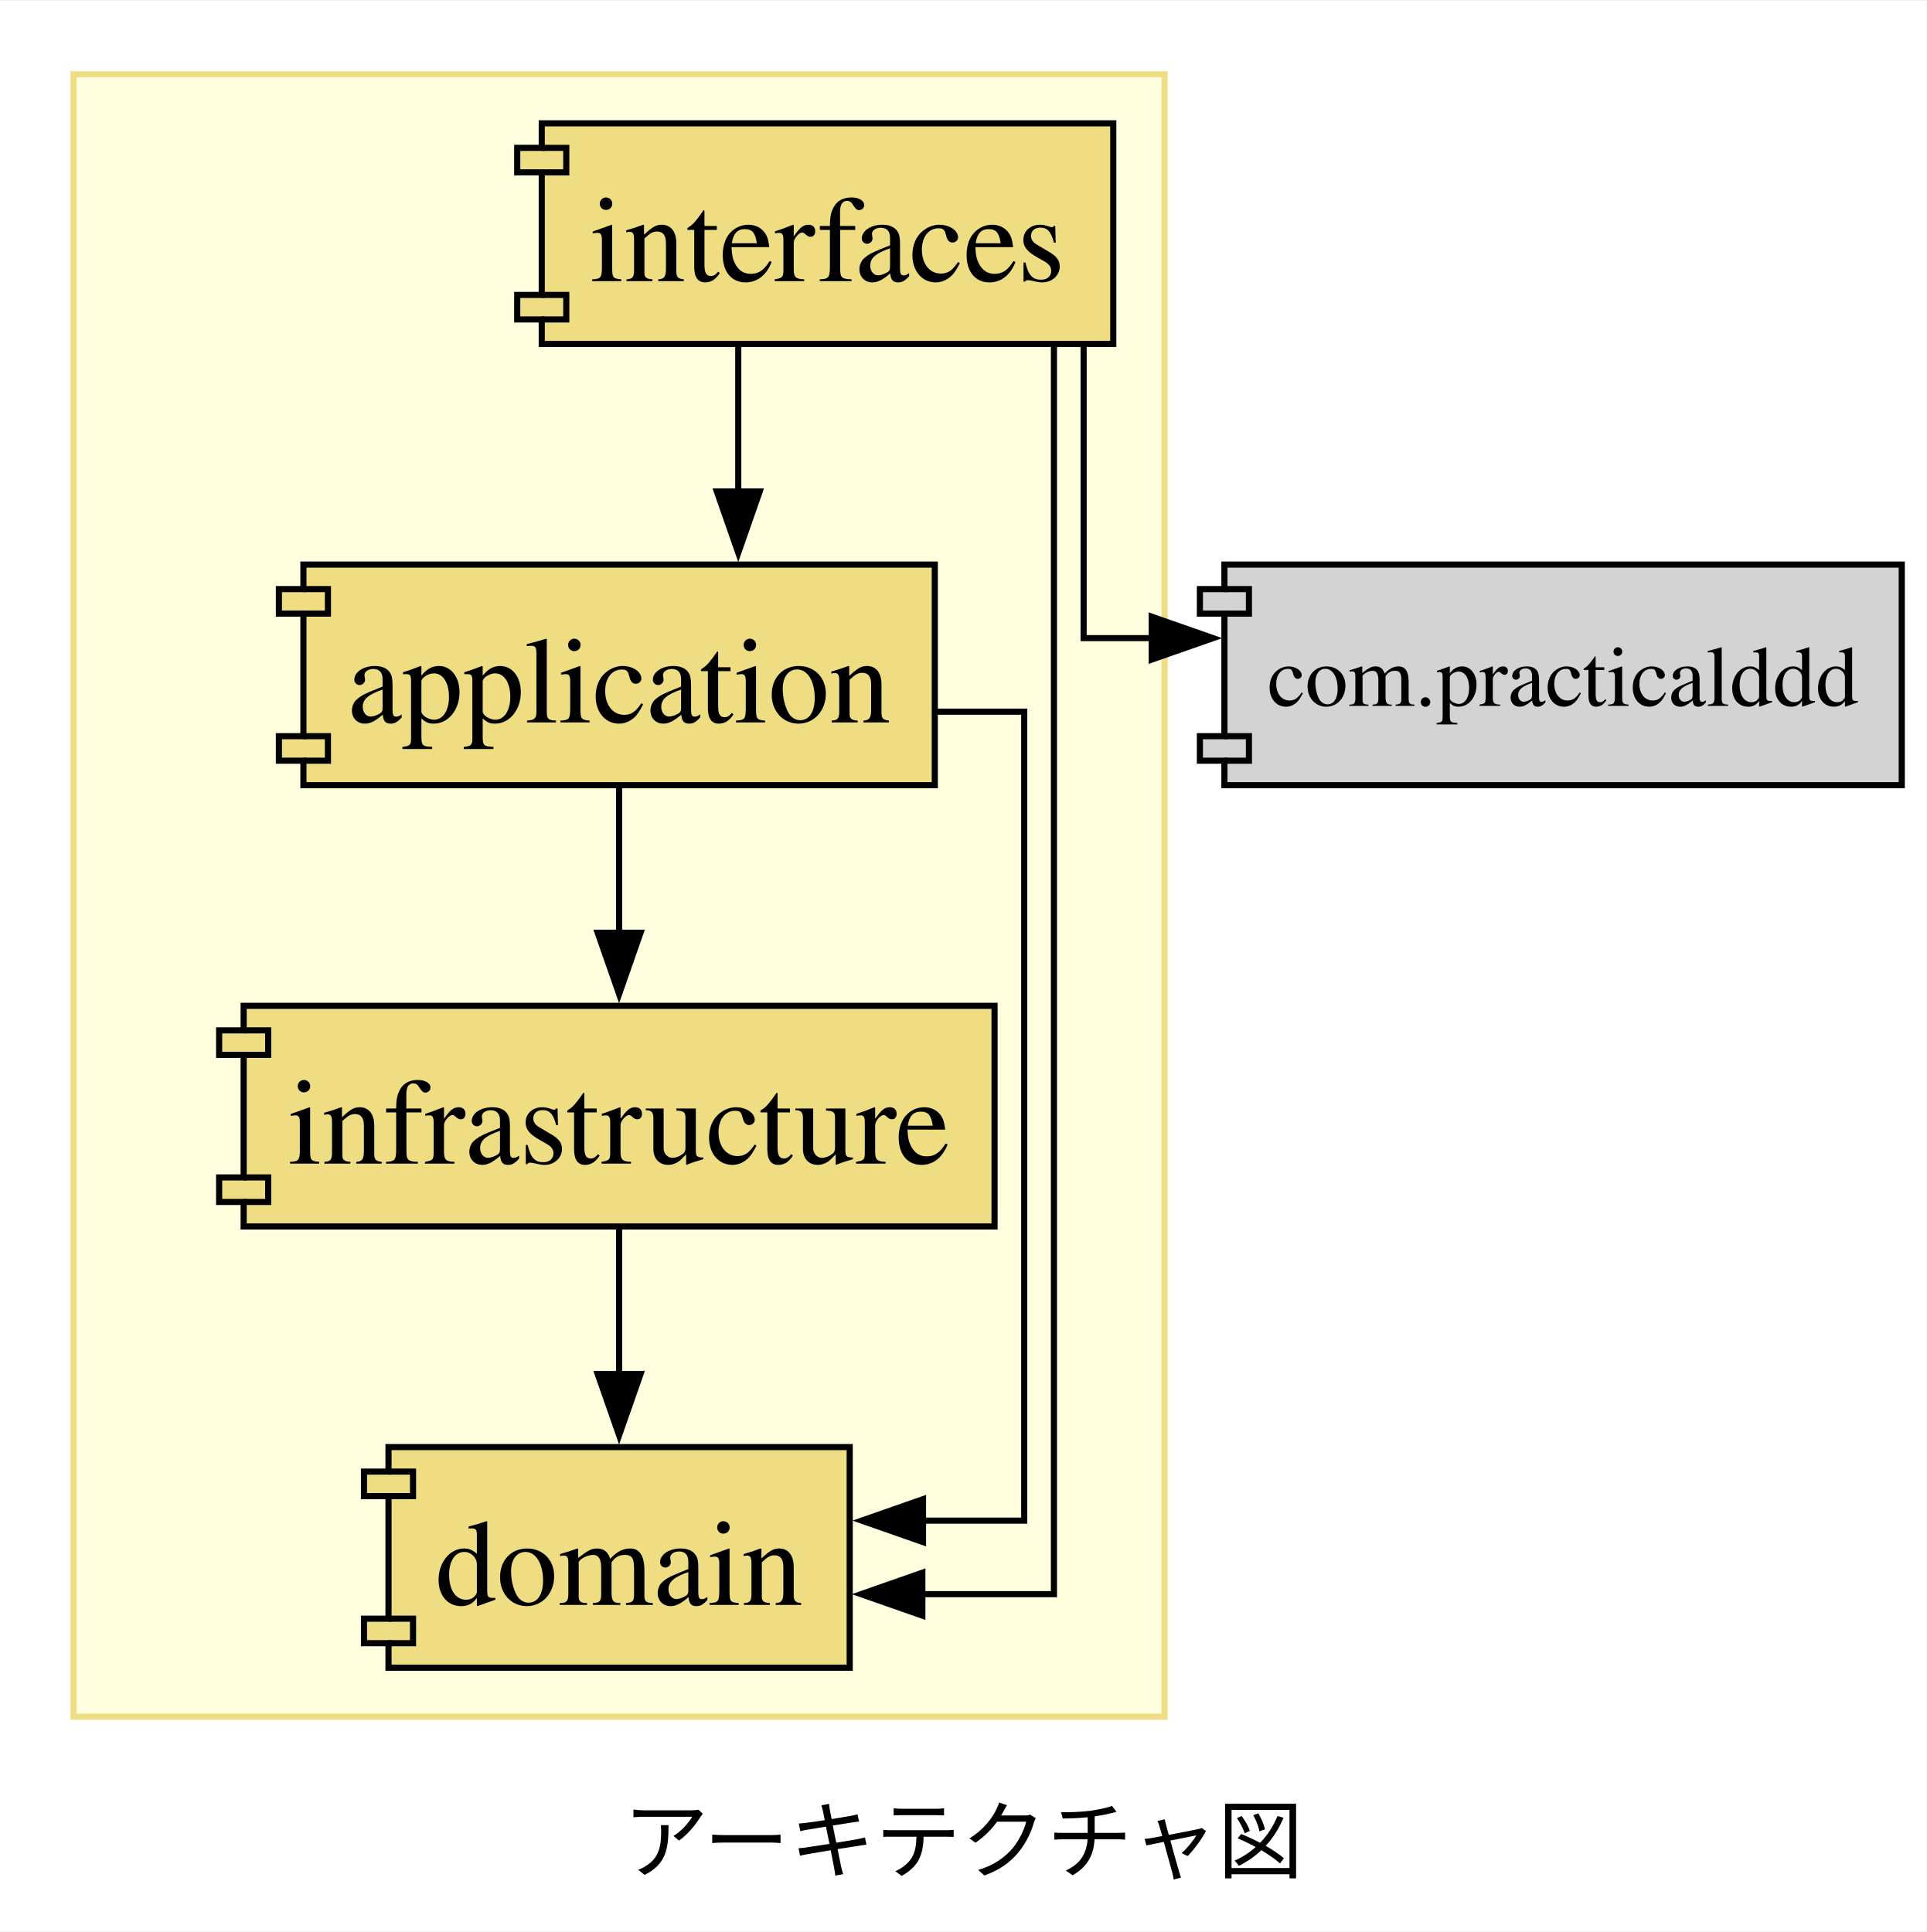
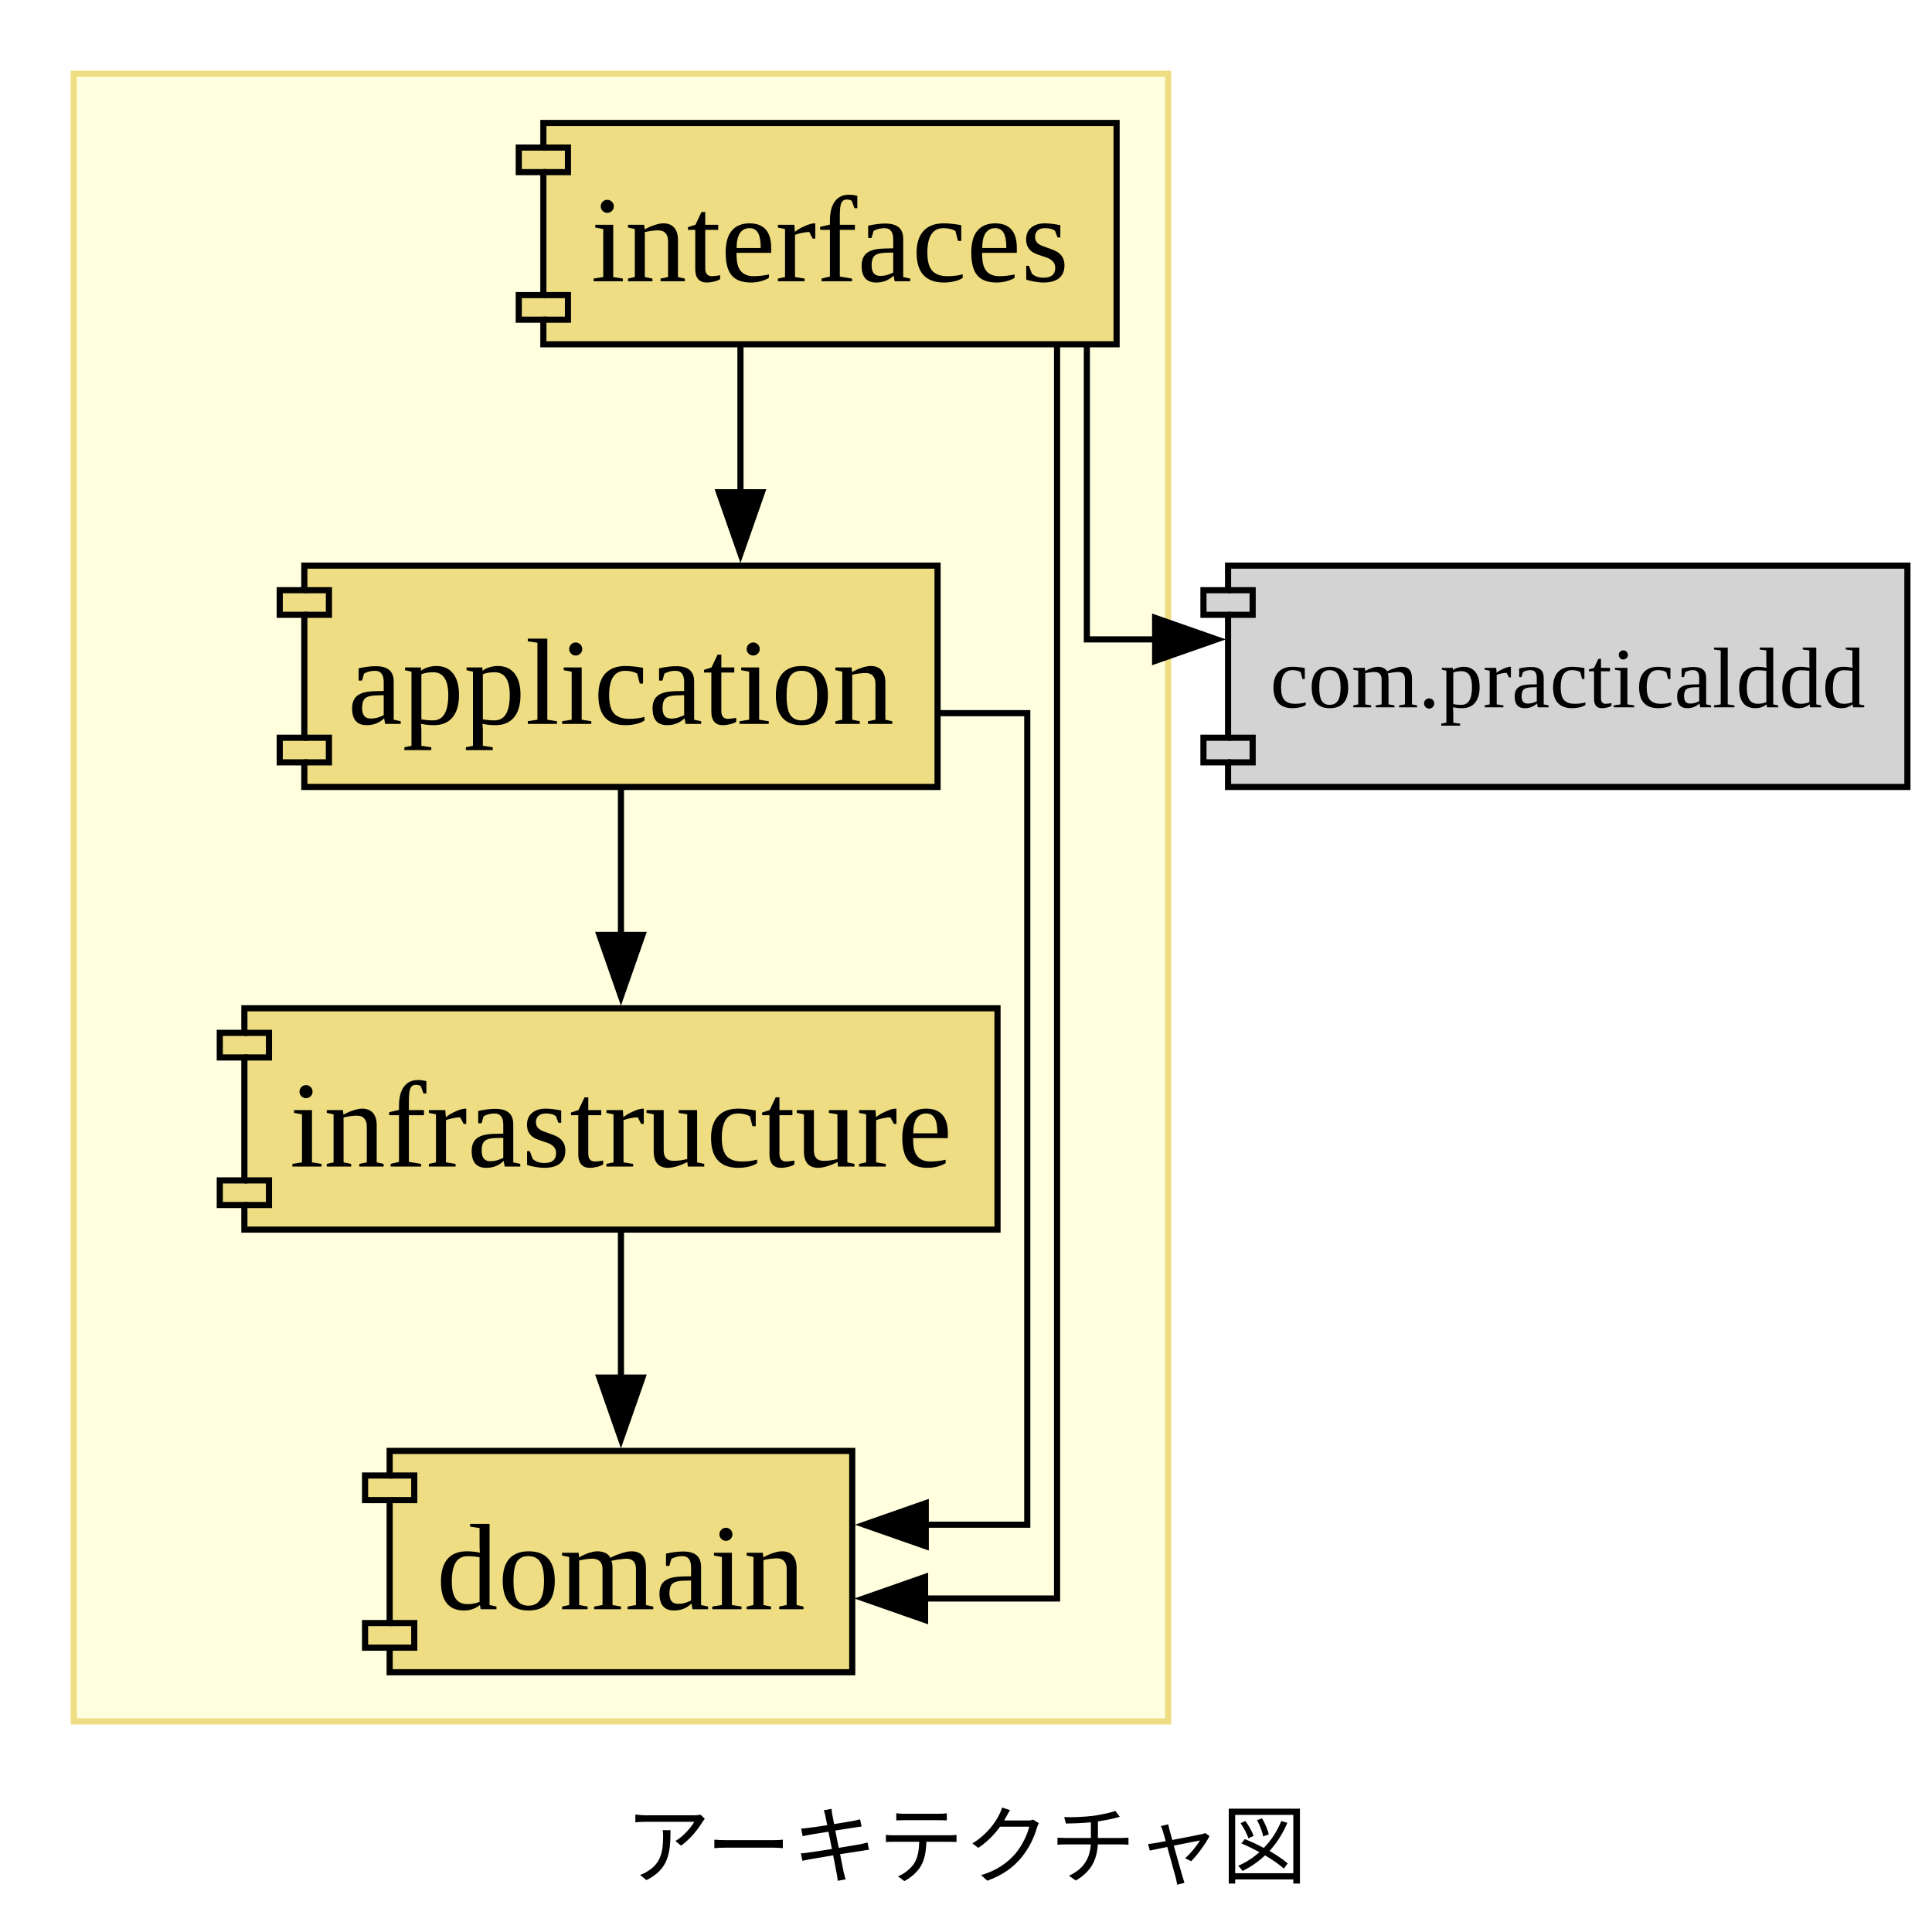
- <svg xmlns="http://www.w3.org/2000/svg" width="314pt" height="315pt" viewBox="0.00 0.00 314.25 315.00">
-   <g id="graph0" class="graph" transform="scale(1 1) rotate(0) translate(4 311)">
-     <polygon fill="white" stroke="none" points="-4,4 -4,-311 310.25,-311 310.25,4 -4,4" />
-     <text text-anchor="middle" x="153.12" y="-5.7" font-family="Times,serif" font-size="14.00">アーキテクチャ図</text>
+ <svg xmlns="http://www.w3.org/2000/svg" width="314pt" height="314pt" viewBox="0.00 0.00 314.25 314.25">
+   <g id="graph0" class="graph" transform="scale(1 1) rotate(0) translate(4 310.25)">
+     <polygon fill="white" stroke="none" points="-4,4 -4,-310.25 310.25,-310.25 310.25,4 -4,4" />
+     <text text-anchor="middle" x="153.12" y="-4.95" font-family="Times New Roman,serif" font-size="14.00">アーキテクチャ図</text>
    <g id="clust1" class="cluster">
-       <polygon fill="lightyellow" stroke="#eedd82" points="8,-31 8,-299 186,-299 186,-31 8,-31" />
+       <polygon fill="lightyellow" stroke="#eedd82" points="8,-30.25 8,-298.25 186,-298.25 186,-30.25 8,-30.25" />
    </g>
    <g id="node1" class="node">
-       <polygon fill="#eedd82" stroke="black" points="148.5,-219 45.5,-219 45.5,-215 41.5,-215 41.5,-211 45.5,-211 45.5,-191 41.5,-191 41.5,-187 45.5,-187 45.5,-183 148.5,-183 148.5,-219" />
-       <polyline fill="none" stroke="black" points="45.5,-215 49.5,-215 49.5,-211 45.5,-211" />
-       <polyline fill="none" stroke="black" points="45.5,-191 49.5,-191 49.5,-187 45.5,-187" />
-       <text text-anchor="middle" x="97" y="-193.25" font-family="Times,serif" font-size="20.00">application</text>
+       <polygon fill="#eedd82" stroke="black" points="148.5,-218.25 45.5,-218.25 45.5,-214.25 41.5,-214.25 41.5,-210.25 45.5,-210.25 45.5,-190.25 41.5,-190.25 41.5,-186.25 45.5,-186.25 45.5,-182.25 148.5,-182.25 148.5,-218.25" />
+       <polyline fill="none" stroke="black" points="45.5,-214.25 49.5,-214.25 49.5,-210.25 45.5,-210.25" />
+       <polyline fill="none" stroke="black" points="45.5,-190.25 49.5,-190.25 49.5,-186.25 45.5,-186.25" />
+       <text text-anchor="middle" x="97" y="-192.5" font-family="Times New Roman,serif" font-size="20.00">application</text>
    </g>
    <g id="node2" class="node">
-       <polygon fill="#eedd82" stroke="black" points="134.62,-75 59.38,-75 59.38,-71 55.38,-71 55.38,-67 59.38,-67 59.38,-47 55.38,-47 55.38,-43 59.38,-43 59.38,-39 134.62,-39 134.62,-75" />
-       <polyline fill="none" stroke="black" points="59.38,-71 63.38,-71 63.38,-67 59.38,-67" />
-       <polyline fill="none" stroke="black" points="59.38,-47 63.38,-47 63.38,-43 59.38,-43" />
-       <text text-anchor="middle" x="97" y="-49.25" font-family="Times,serif" font-size="20.00">domain</text>
+       <polygon fill="#eedd82" stroke="black" points="134.62,-74.25 59.38,-74.25 59.38,-70.25 55.38,-70.25 55.38,-66.25 59.38,-66.25 59.38,-46.25 55.38,-46.25 55.38,-42.25 59.38,-42.25 59.38,-38.25 134.62,-38.25 134.62,-74.25" />
+       <polyline fill="none" stroke="black" points="59.38,-70.25 63.38,-70.25 63.38,-66.25 59.38,-66.25" />
+       <polyline fill="none" stroke="black" points="59.38,-46.25 63.38,-46.25 63.38,-42.25 59.38,-42.25" />
+       <text text-anchor="middle" x="97" y="-48.5" font-family="Times New Roman,serif" font-size="20.00">domain</text>
    </g>
    <g id="edge5" class="edge">
-       <path fill="none" stroke="black" d="M148.75,-195C157.11,-195 163.09,-195 163.09,-195 163.09,-195 163.09,-63 163.09,-63 163.09,-63 146.58,-63 146.58,-63" />
-       <polygon fill="black" stroke="black" points="146.58,-59.5 136.58,-63 146.58,-66.5 146.58,-59.5" />
+       <path fill="none" stroke="black" d="M148.75,-194.25C157.11,-194.25 163.09,-194.25 163.09,-194.25 163.09,-194.25 163.09,-62.25 163.09,-62.25 163.09,-62.25 146.58,-62.25 146.58,-62.25" />
+       <polygon fill="black" stroke="black" points="146.58,-58.75 136.58,-62.25 146.58,-65.75 146.58,-58.75" />
    </g>
    <g id="node3" class="node">
-       <polygon fill="#eedd82" stroke="black" points="158.25,-147 35.75,-147 35.75,-143 31.75,-143 31.75,-139 35.75,-139 35.75,-119 31.75,-119 31.75,-115 35.75,-115 35.75,-111 158.25,-111 158.25,-147" />
-       <polyline fill="none" stroke="black" points="35.75,-143 39.75,-143 39.75,-139 35.75,-139" />
-       <polyline fill="none" stroke="black" points="35.75,-119 39.75,-119 39.75,-115 35.75,-115" />
-       <text text-anchor="middle" x="97" y="-121.25" font-family="Times,serif" font-size="20.00">infrastructure</text>
+       <polygon fill="#eedd82" stroke="black" points="158.25,-146.25 35.75,-146.25 35.75,-142.25 31.75,-142.25 31.75,-138.25 35.75,-138.25 35.75,-118.25 31.75,-118.25 31.75,-114.25 35.75,-114.25 35.75,-110.25 158.25,-110.25 158.25,-146.25" />
+       <polyline fill="none" stroke="black" points="35.75,-142.25 39.75,-142.25 39.75,-138.25 35.75,-138.25" />
+       <polyline fill="none" stroke="black" points="35.75,-118.25 39.75,-118.25 39.75,-114.25 35.75,-114.25" />
+       <text text-anchor="middle" x="97" y="-120.5" font-family="Times New Roman,serif" font-size="20.00">infrastructure</text>
    </g>
    <g id="edge1" class="edge">
-       <path fill="none" stroke="black" d="M97,-182.83C97,-182.83 97,-158.93 97,-158.93" />
-       <polygon fill="black" stroke="black" points="100.5,-158.93 97,-148.93 93.5,-158.93 100.5,-158.93" />
+       <path fill="none" stroke="black" d="M97,-182.08C97,-182.08 97,-158.18 97,-158.18" />
+       <polygon fill="black" stroke="black" points="100.5,-158.18 97,-148.18 93.5,-158.18 100.5,-158.18" />
    </g>
    <g id="edge6" class="edge">
-       <path fill="none" stroke="black" d="M97,-110.83C97,-110.83 97,-86.93 97,-86.93" />
-       <polygon fill="black" stroke="black" points="100.5,-86.93 97,-76.93 93.5,-86.93 100.5,-86.93" />
+       <path fill="none" stroke="black" d="M97,-110.08C97,-110.08 97,-86.18 97,-86.18" />
+       <polygon fill="black" stroke="black" points="100.5,-86.18 97,-76.18 93.5,-86.18 100.5,-86.18" />
    </g>
    <g id="node4" class="node">
-       <polygon fill="#eedd82" stroke="black" points="177.62,-291 84.38,-291 84.38,-287 80.38,-287 80.38,-283 84.38,-283 84.38,-263 80.38,-263 80.38,-259 84.38,-259 84.38,-255 177.62,-255 177.62,-291" />
-       <polyline fill="none" stroke="black" points="84.38,-287 88.38,-287 88.38,-283 84.38,-283" />
-       <polyline fill="none" stroke="black" points="84.38,-263 88.38,-263 88.38,-259 84.38,-259" />
-       <text text-anchor="middle" x="131" y="-265.25" font-family="Times,serif" font-size="20.00">interfaces</text>
+       <polygon fill="#eedd82" stroke="black" points="177.62,-290.25 84.38,-290.25 84.38,-286.25 80.38,-286.25 80.38,-282.25 84.38,-282.25 84.38,-262.25 80.38,-262.25 80.38,-258.25 84.38,-258.25 84.38,-254.25 177.62,-254.25 177.62,-290.25" />
+       <polyline fill="none" stroke="black" points="84.38,-286.25 88.38,-286.25 88.38,-282.25 84.38,-282.25" />
+       <polyline fill="none" stroke="black" points="84.38,-262.25 88.38,-262.25 88.38,-258.25 84.38,-258.25" />
+       <text text-anchor="middle" x="131" y="-264.5" font-family="Times New Roman,serif" font-size="20.00">interfaces</text>
    </g>
    <g id="edge2" class="edge">
-       <path fill="none" stroke="black" d="M116.44,-254.83C116.44,-254.83 116.44,-230.93 116.44,-230.93" />
-       <polygon fill="black" stroke="black" points="119.94,-230.93 116.44,-220.93 112.94,-230.93 119.94,-230.93" />
+       <path fill="none" stroke="black" d="M116.44,-254.08C116.44,-254.08 116.44,-230.18 116.44,-230.18" />
+       <polygon fill="black" stroke="black" points="119.94,-230.18 116.44,-220.18 112.94,-230.18 119.94,-230.18" />
    </g>
    <g id="edge4" class="edge">
-       <path fill="none" stroke="black" d="M167.94,-254.83C167.94,-201.81 167.94,-51 167.94,-51 167.94,-51 146.47,-51 146.47,-51" />
-       <polygon fill="black" stroke="black" points="146.47,-47.5 136.47,-51 146.47,-54.5 146.47,-47.5" />
+       <path fill="none" stroke="black" d="M167.94,-254.08C167.94,-201.06 167.94,-50.25 167.94,-50.25 167.94,-50.25 146.47,-50.25 146.47,-50.25" />
+       <polygon fill="black" stroke="black" points="146.47,-46.75 136.47,-50.25 146.47,-53.75 146.47,-46.75" />
    </g>
    <g id="node5" class="node">
-       <polygon fill="lightgrey" stroke="black" points="306.25,-219 195.75,-219 195.75,-215 191.75,-215 191.75,-211 195.75,-211 195.75,-191 191.75,-191 191.75,-187 195.75,-187 195.75,-183 306.25,-183 306.25,-219" />
-       <polyline fill="none" stroke="black" points="195.75,-215 199.75,-215 199.75,-211 195.75,-211" />
-       <polyline fill="none" stroke="black" points="195.75,-191 199.75,-191 199.75,-187 195.75,-187" />
-       <text text-anchor="middle" x="251" y="-195.95" font-family="Times,serif" font-size="14.00">com.practicalddd</text>
+       <polygon fill="lightgrey" stroke="black" points="306.25,-218.25 195.75,-218.25 195.75,-214.25 191.75,-214.25 191.75,-210.25 195.75,-210.25 195.75,-190.25 191.75,-190.25 191.75,-186.25 195.75,-186.25 195.75,-182.25 306.25,-182.25 306.25,-218.25" />
+       <polyline fill="none" stroke="black" points="195.75,-214.25 199.75,-214.25 199.75,-210.25 195.75,-210.25" />
+       <polyline fill="none" stroke="black" points="195.75,-190.25 199.75,-190.25 199.75,-186.25 195.75,-186.25" />
+       <text text-anchor="middle" x="251" y="-195.2" font-family="Times New Roman,serif" font-size="14.00">com.practicalddd</text>
    </g>
    <g id="edge3" class="edge">
-       <path fill="none" stroke="black" d="M172.78,-254.62C172.78,-235.09 172.78,-207 172.78,-207 172.78,-207 183.89,-207 183.89,-207" />
-       <polygon fill="black" stroke="black" points="183.89,-210.5 193.89,-207 183.89,-203.5 183.89,-210.5" />
+       <path fill="none" stroke="black" d="M172.78,-253.87C172.78,-234.34 172.78,-206.25 172.78,-206.25 172.78,-206.25 183.89,-206.25 183.89,-206.25" />
+       <polygon fill="black" stroke="black" points="183.89,-209.75 193.89,-206.25 183.89,-202.75 183.89,-209.75" />
    </g>
  </g>
</svg>
